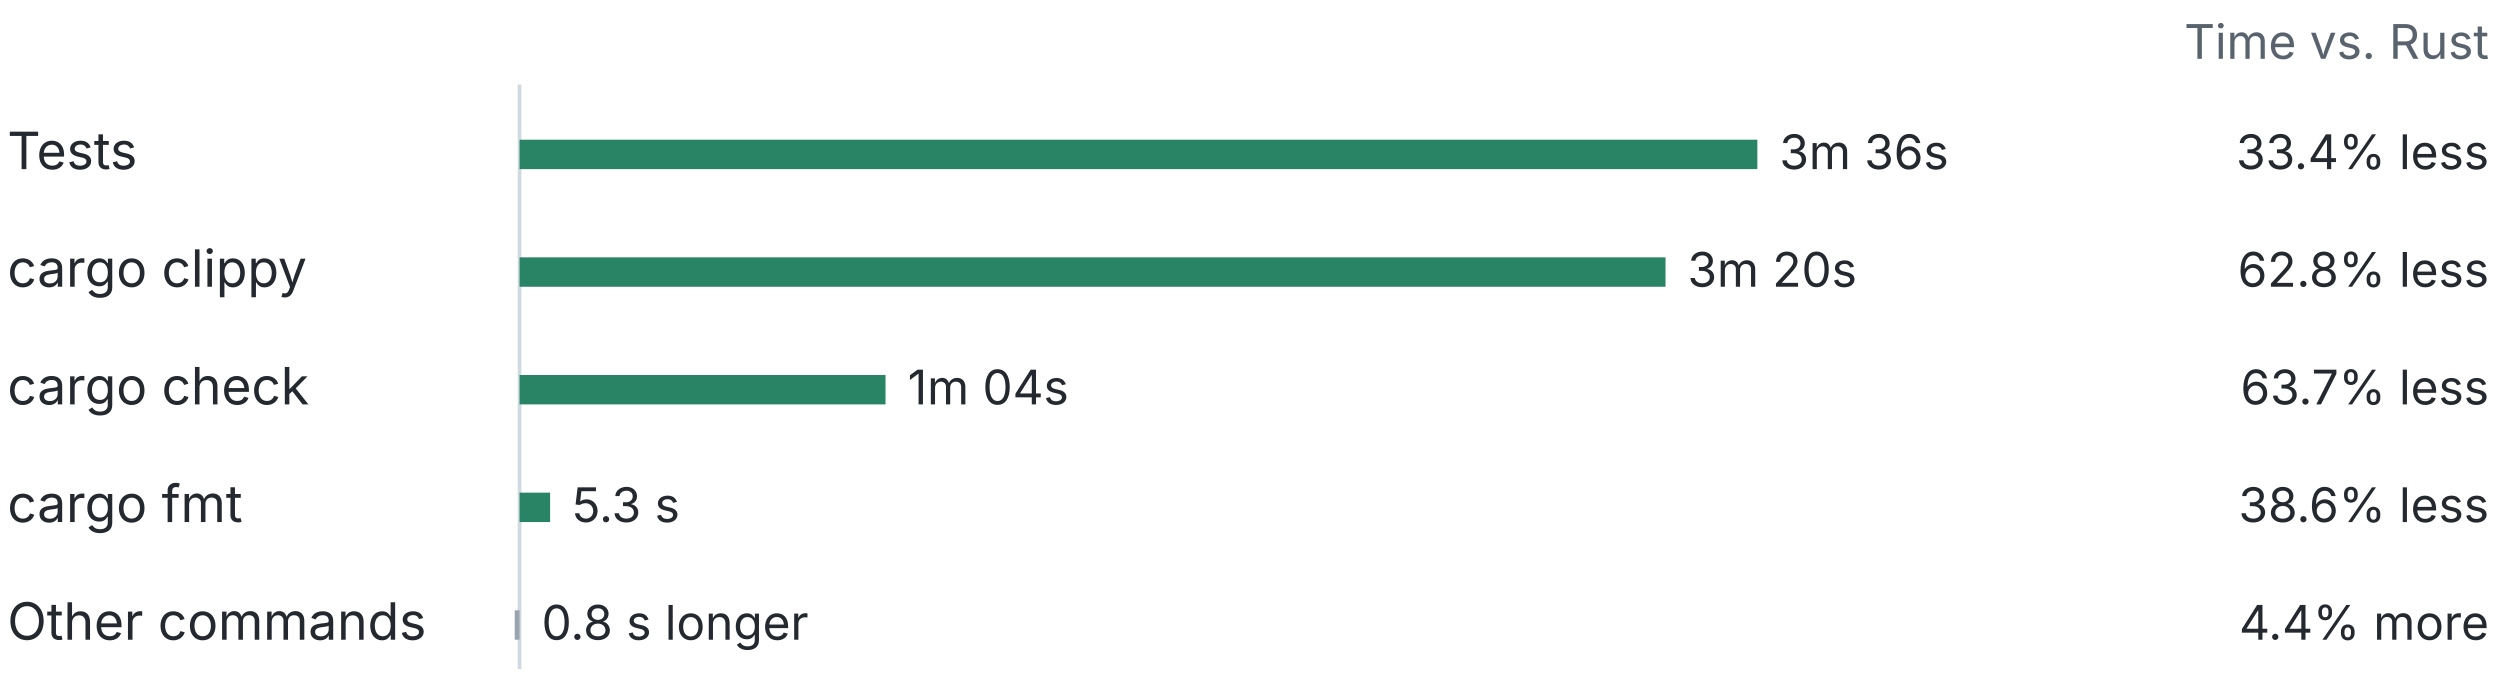
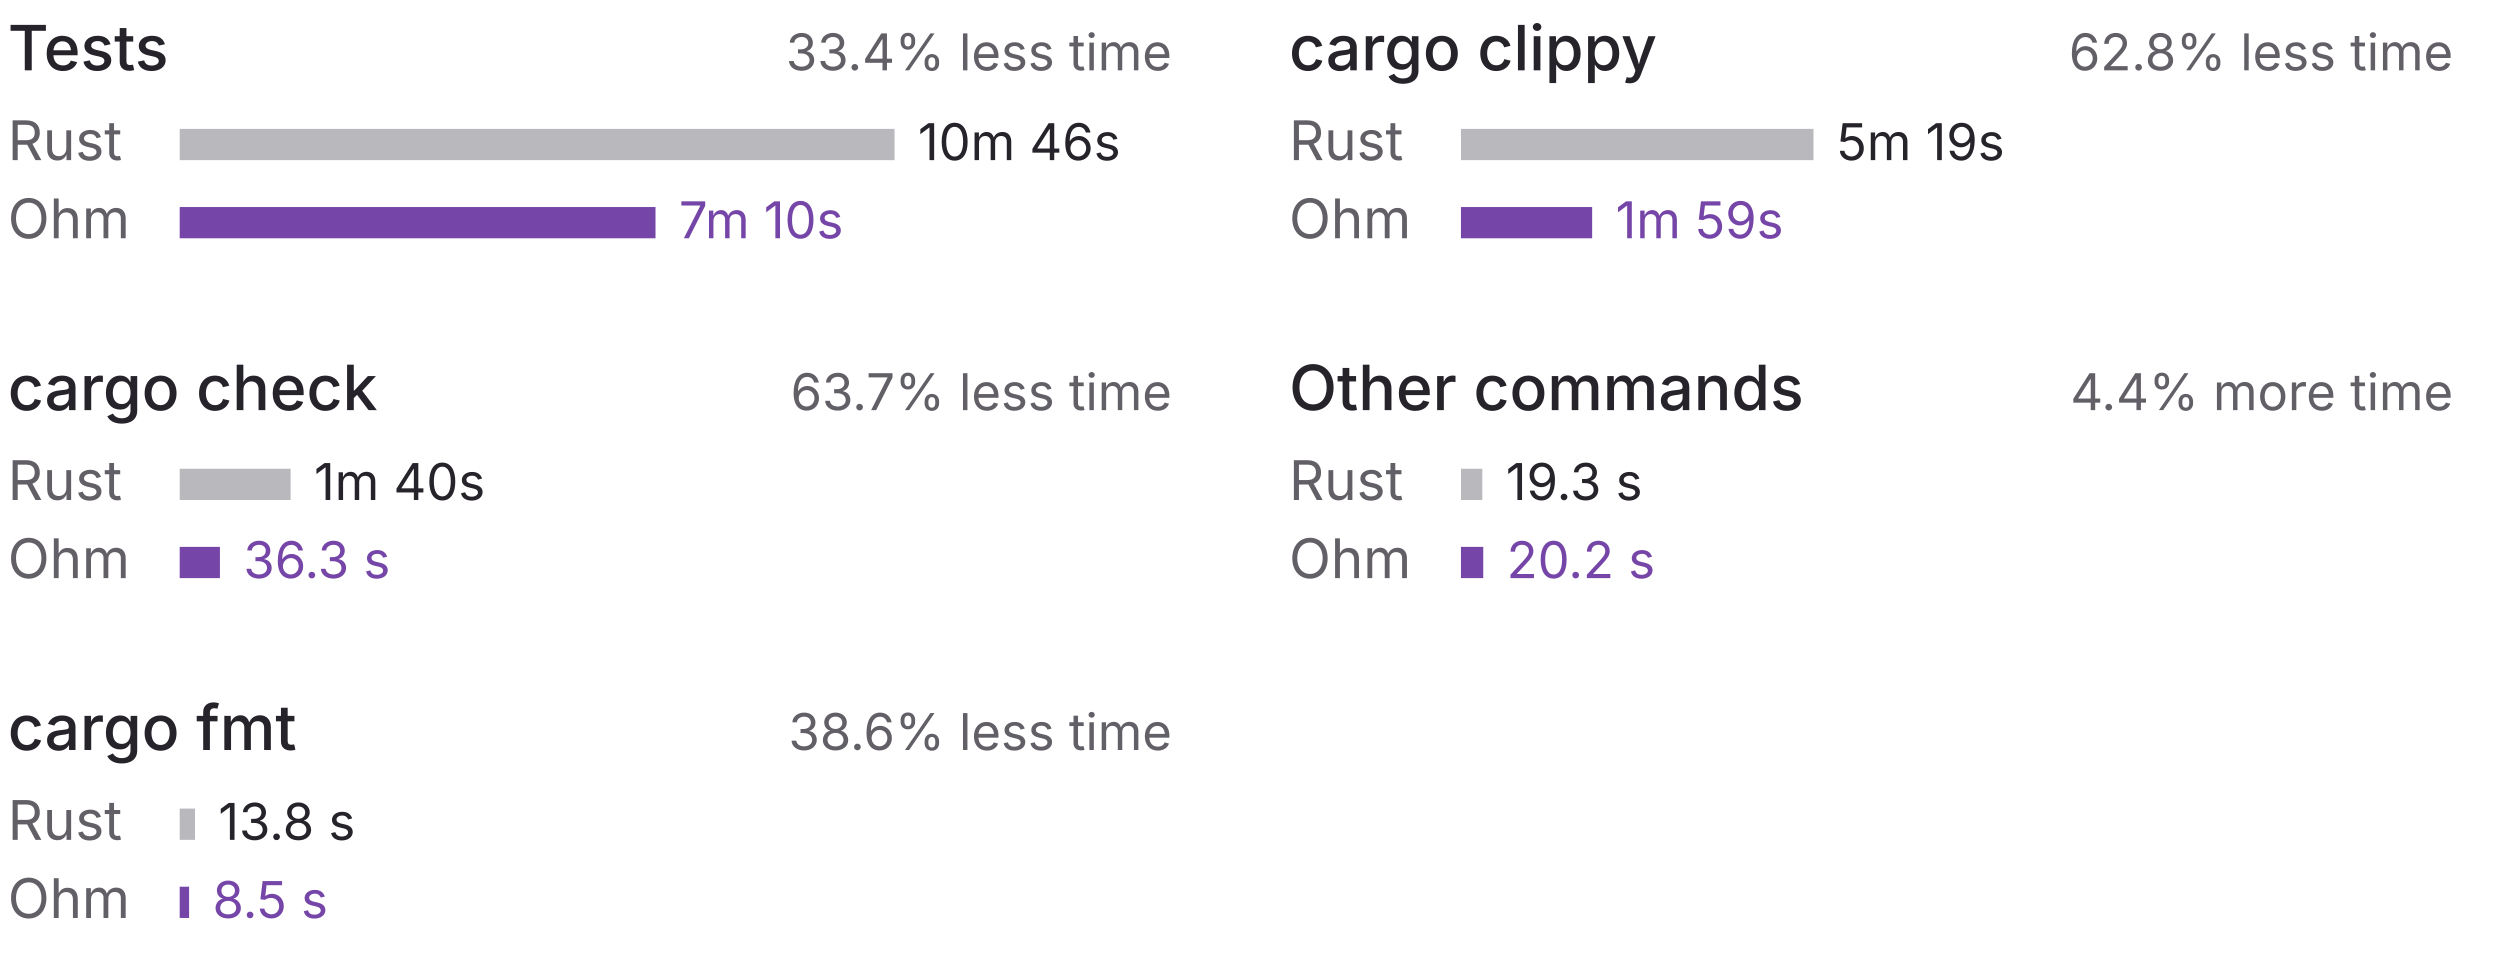
- <svg xmlns="http://www.w3.org/2000/svg" width="680" height="186" viewBox="0 0 680 186" role="img" aria-labelledby="title">
+ <svg xmlns="http://www.w3.org/2000/svg" width="640" height="247" viewBox="0 0 640 247" role="img" aria-labelledby="title desc">
  <style>
- text { font: 14px -apple-system, BlinkMacSystemFont, "Segoe UI", sans-serif; fill: #24292f }
- .number, .key { font-size: 13px; font-variant-numeric: tabular-nums }
- .key { fill: #59636e }
- .stock { fill: #9aa4af }
- .ohm { fill: #298365 }
- .axis { stroke: #d1d9e0 }
+ text { font: 14px -apple-system, BlinkMacSystemFont, "Segoe UI", sans-serif; fill: #26232b }
+ .heading { font-size: 16px; font-weight: 550 }
+ .label { fill: #625f67 }
+ .value, .change { font-size: 13px; font-variant-numeric: tabular-nums }
+ .change { fill: #625f67 }
+ .rust { fill: #b8b8bd }
+ .ohm { fill: #7546a8 }
@media (prefers-color-scheme: dark) {
-   text { fill: #e6edf3 }
-   .key { fill: #a4adb7 }
-   .stock { fill: #788390 }
-   .ohm { fill: #6dc2a1 }
-   .axis { stroke: #3d444d }
+   text { fill: #ece9ef }
+   .label, .change { fill: #c2bec6 }
+   .rust { fill: #88888e }
+   .ohm { fill: #c49aeb }
}
</style>
-   <text x="677.0" y="16.0" class="key" text-anchor="end">Time vs. Rust</text>
-   <path d="M141.32 23V182" class="axis" />
-   <text x="2.0" y="46.0" class="" text-anchor="start">Tests</text>
-   <rect x="141.32" y="38.0" width="336.68" height="8" class="ohm" />
-   <text x="484.0" y="46.0" class="number" text-anchor="start">3m 36s</text>
-   <text x="677.0" y="46.0" class="number" text-anchor="end">33.4% less</text>
-   <text x="2.0" y="78.0" class="" text-anchor="start">cargo clippy</text>
-   <rect x="141.32" y="70.0" width="311.70" height="8" class="ohm" />
-   <text x="459.0" y="78.0" class="number" text-anchor="start">3m 20s</text>
-   <text x="677.0" y="78.0" class="number" text-anchor="end">62.8% less</text>
-   <text x="2.0" y="110.0" class="" text-anchor="start">cargo check</text>
-   <rect x="141.32" y="102.0" width="99.54" height="8" class="ohm" />
-   <text x="246.9" y="110.0" class="number" text-anchor="start">1m 04s</text>
-   <text x="677.0" y="110.0" class="number" text-anchor="end">63.7% less</text>
-   <text x="2.0" y="142.0" class="" text-anchor="start">cargo fmt</text>
-   <rect x="141.32" y="134.0" width="8.31" height="8" class="ohm" />
-   <text x="155.6" y="142.0" class="number" text-anchor="start">5.3 s</text>
-   <text x="677.0" y="142.0" class="number" text-anchor="end">38.6% less</text>
-   <text x="2.0" y="174.0" class="" text-anchor="start">Other commands</text>
-   <rect x="140.00" y="166.0" width="1.32" height="8" class="stock" />
-   <text x="147.3" y="174.0" class="number" text-anchor="start">0.8 s longer</text>
-   <text x="677.0" y="174.0" class="number" text-anchor="end">4.4% more</text>
+   <text x="2.0" y="18" class="heading" text-anchor="start">Tests</text>
+   <text x="300.0" y="18" class="change" text-anchor="end">33.4% less time</text>
+   <text x="2.0" y="41" class="label" text-anchor="start">Rust</text>
+   <rect x="46" y="33" width="183.00" height="8" class="rust" />
+   <text x="235.0" y="41" class="value" text-anchor="start">10m 46s</text>
+   <text x="2.0" y="61" class="label" text-anchor="start">Ohm</text>
+   <rect x="46" y="53" width="121.81" height="8" class="ohm" />
+   <text x="173.8" y="61" class="value ohm" text-anchor="start">7m 10s</text>
+   <text x="330.0" y="18" class="heading" text-anchor="start">cargo clippy</text>
+   <text x="628.0" y="18" class="change" text-anchor="end">62.8% less time</text>
+   <text x="330.0" y="41" class="label" text-anchor="start">Rust</text>
+   <rect x="374" y="33" width="90.25" height="8" class="rust" />
+   <text x="470.2" y="41" class="value" text-anchor="start">5m 19s</text>
+   <text x="330.0" y="61" class="label" text-anchor="start">Ohm</text>
+   <rect x="374" y="53" width="33.59" height="8" class="ohm" />
+   <text x="413.6" y="61" class="value ohm" text-anchor="start">1m 59s</text>
+   <text x="2.0" y="105" class="heading" text-anchor="start">cargo check</text>
+   <text x="300.0" y="105" class="change" text-anchor="end">63.7% less time</text>
+   <text x="2.0" y="128" class="label" text-anchor="start">Rust</text>
+   <rect x="46" y="120" width="28.39" height="8" class="rust" />
+   <text x="80.4" y="128" class="value" text-anchor="start">1m 40s</text>
+   <text x="2.0" y="148" class="label" text-anchor="start">Ohm</text>
+   <rect x="46" y="140" width="10.30" height="8" class="ohm" />
+   <text x="62.3" y="148" class="value ohm" text-anchor="start">36.3 s</text>
+   <text x="330.0" y="105" class="heading" text-anchor="start">Other commands</text>
+   <text x="628.0" y="105" class="change" text-anchor="end">4.4% more time</text>
+   <text x="330.0" y="128" class="label" text-anchor="start">Rust</text>
+   <rect x="374" y="120" width="5.47" height="8" class="rust" />
+   <text x="385.5" y="128" class="value" text-anchor="start">19.3 s</text>
+   <text x="330.0" y="148" class="label" text-anchor="start">Ohm</text>
+   <rect x="374" y="140" width="5.71" height="8" class="ohm" />
+   <text x="385.7" y="148" class="value ohm" text-anchor="start">20.2 s</text>
+   <text x="2.0" y="192" class="heading" text-anchor="start">cargo fmt</text>
+   <text x="300.0" y="192" class="change" text-anchor="end">38.6% less time</text>
+   <text x="2.0" y="215" class="label" text-anchor="start">Rust</text>
+   <rect x="46" y="207" width="3.92" height="8" class="rust" />
+   <text x="55.9" y="215" class="value" text-anchor="start">13.8 s</text>
+   <text x="2.0" y="235" class="label" text-anchor="start">Ohm</text>
+   <rect x="46" y="227" width="2.41" height="8" class="ohm" />
+   <text x="54.4" y="235" class="value ohm" text-anchor="start">8.5 s</text>
</svg>
